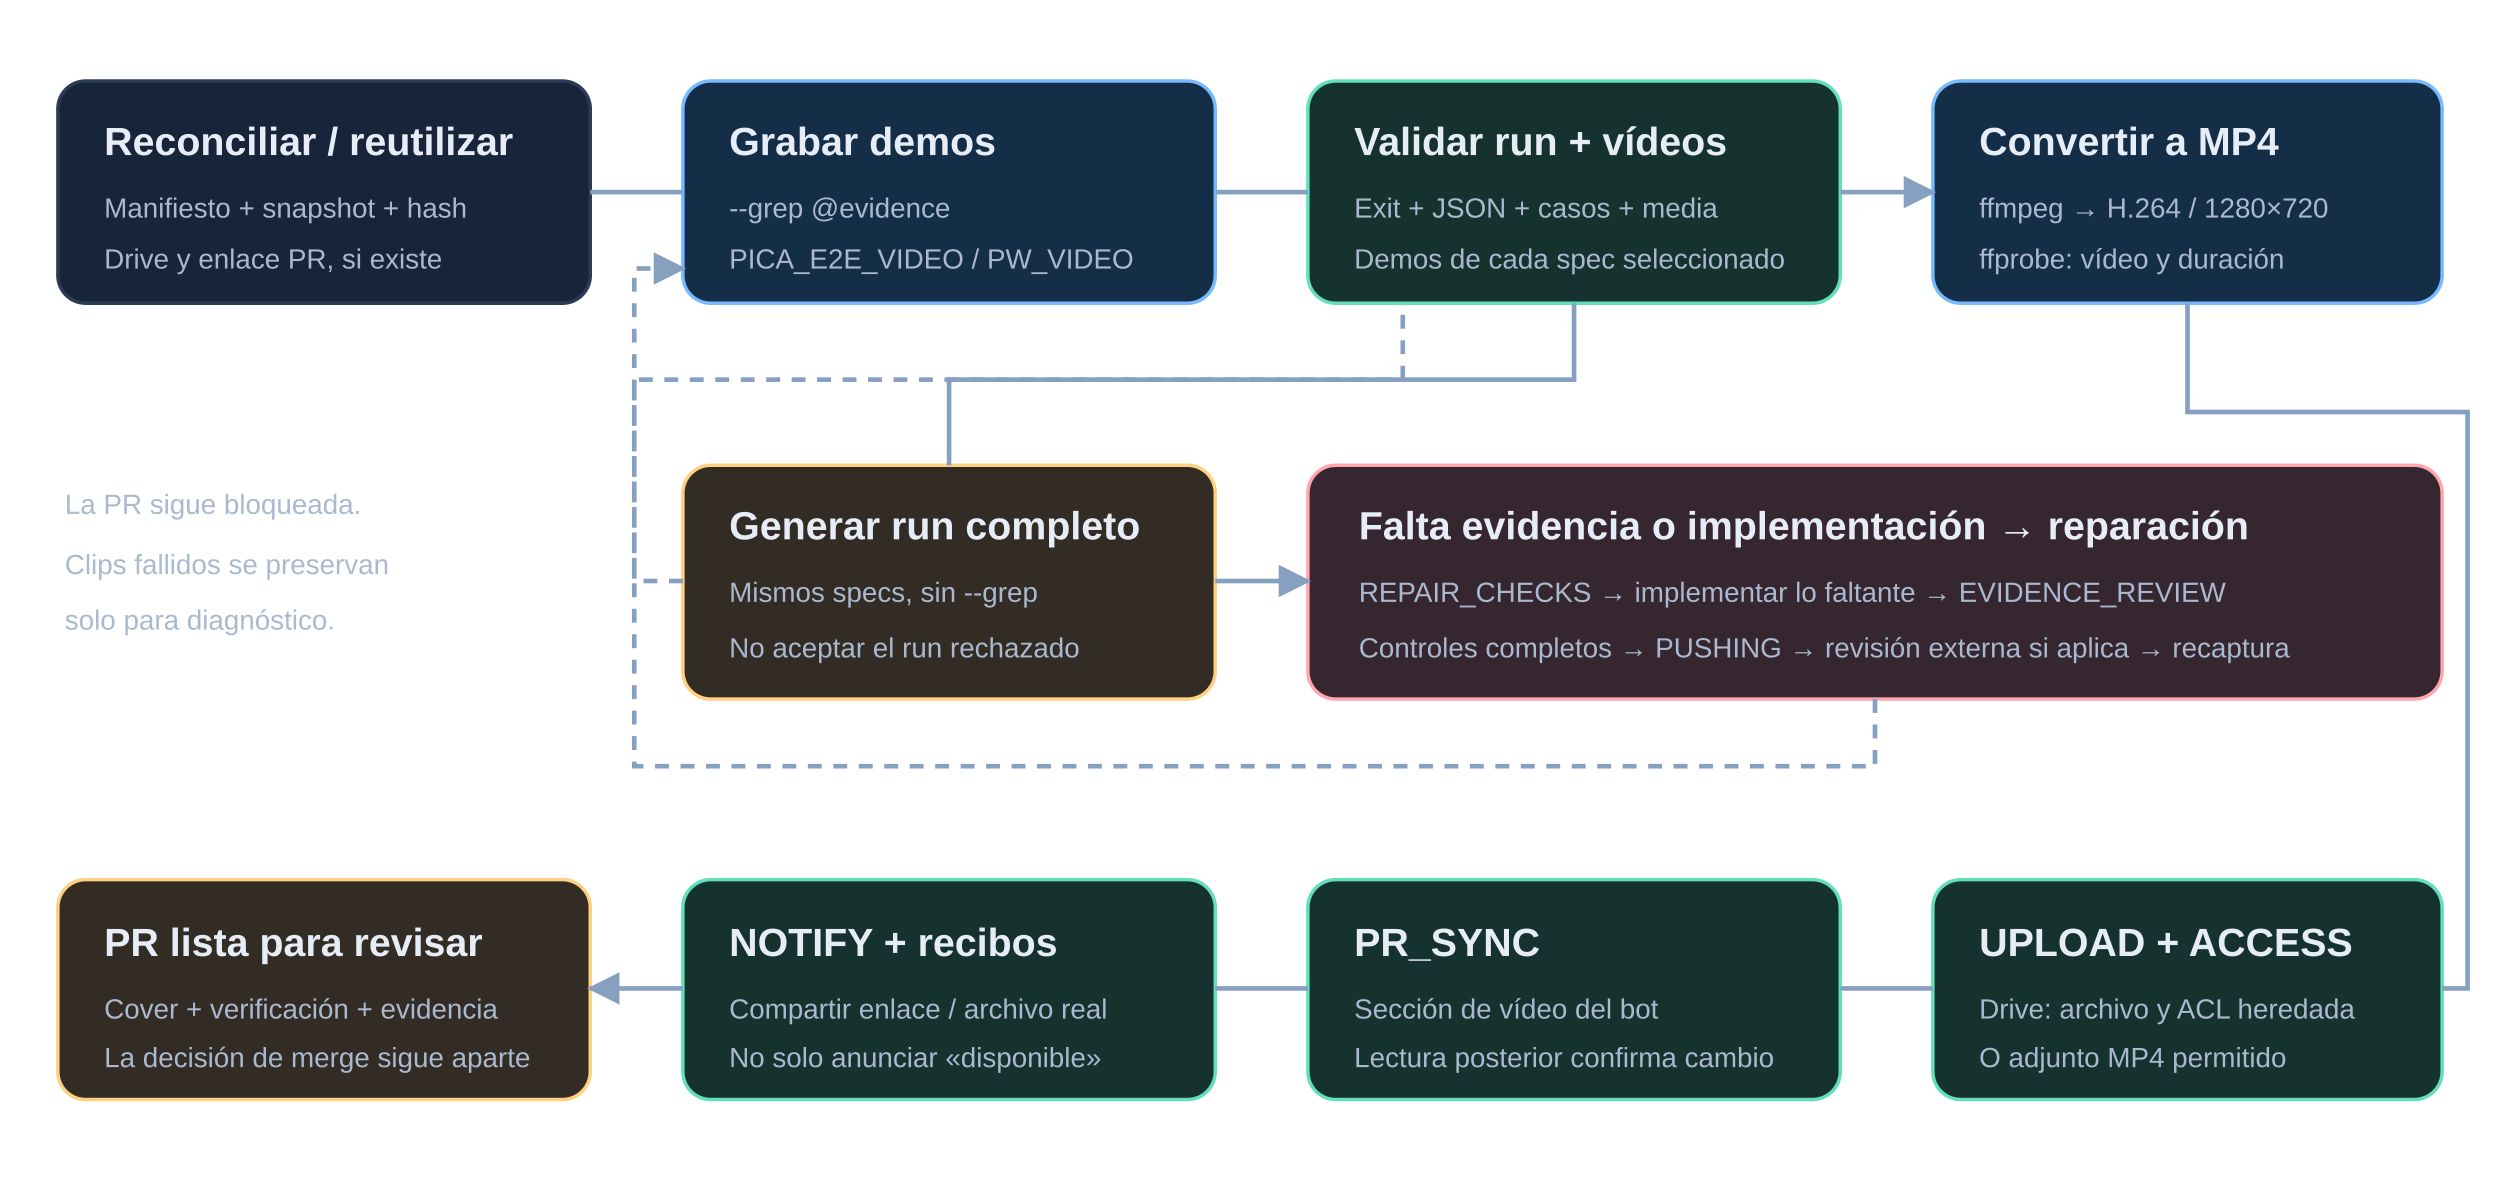
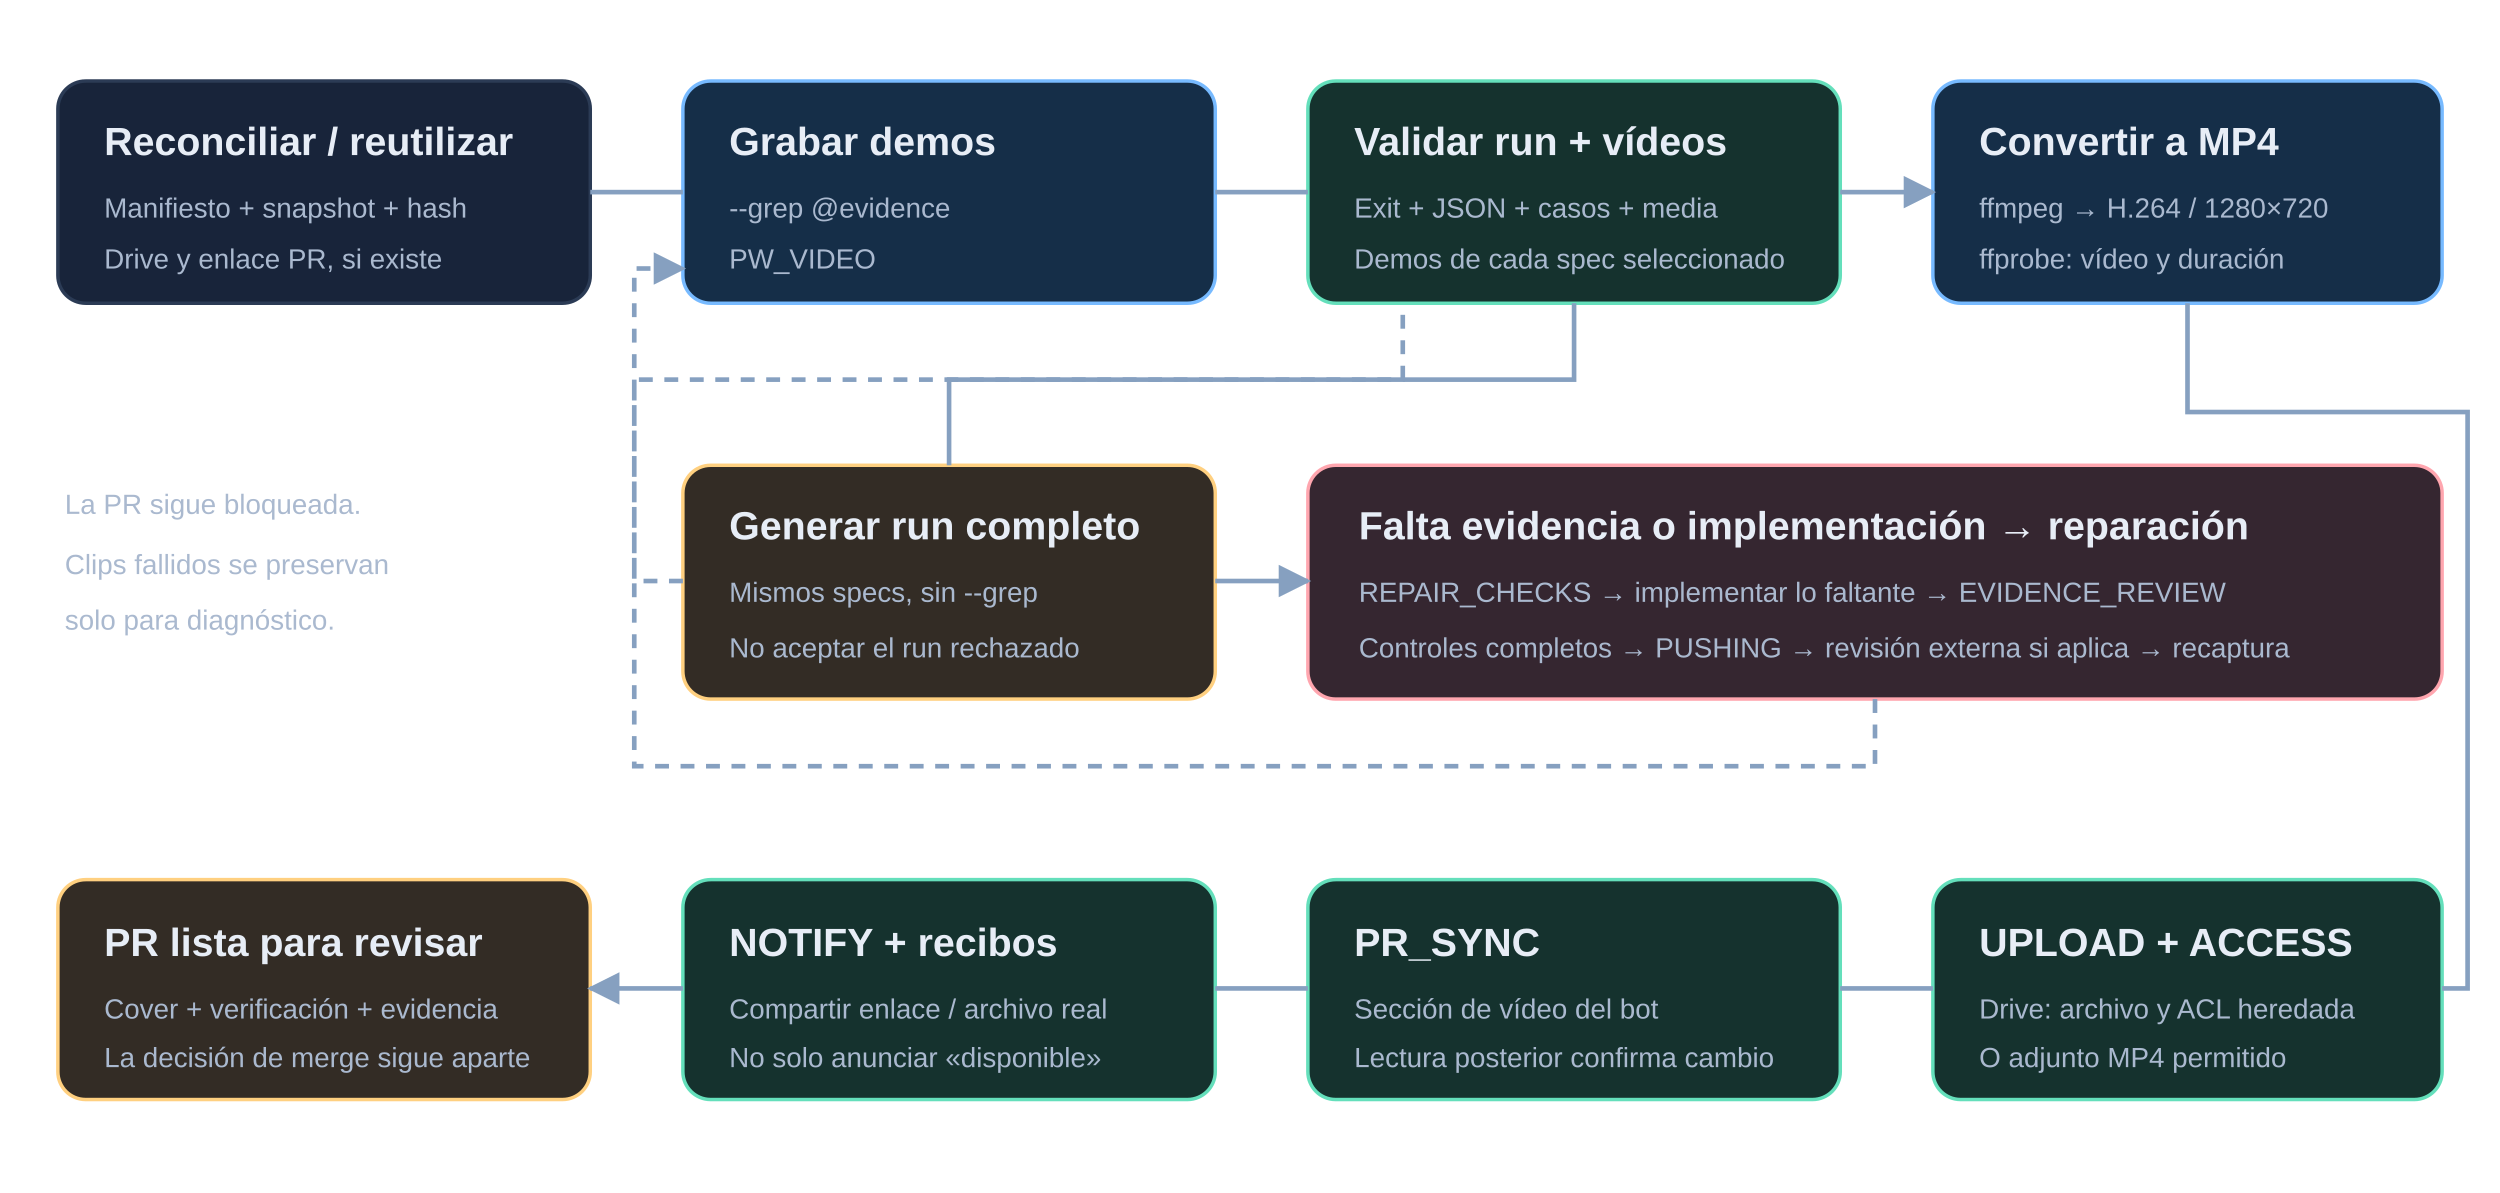
<svg xmlns="http://www.w3.org/2000/svg" viewBox="0 0 1080 515" role="img" aria-labelledby="e-title e-desc">
  <style>text{font-family:Arial,Helvetica,sans-serif;fill:#e7edf6;font-size:15px}.small{font-size:12px;fill:#aab9cf}.tiny{font-size:11px;fill:#aab9cf}.title{font-size:17px;font-weight:650}.box{fill:#18243a;stroke:#2b3b55;stroke-width:1.5}.ctl{fill:#152e48;stroke:#77baff;stroke-width:1.5}.human{fill:#332c25;stroke:#ffd080;stroke-width:1.5}.agent{fill:#29233e;stroke:#c4afff;stroke-width:1.5}.pass{fill:#15322e;stroke:#64dfbb;stroke-width:1.5}.fail{fill:#352630;stroke:#ffa6af;stroke-width:1.5}.edge{fill:none;stroke:#86a0c0;stroke-width:2;marker-end:url(#arrow)}.dash{stroke-dasharray:6 5}.zone{fill:none;stroke:#2b3b55;stroke-width:1.5;stroke-dasharray:7 5}.mono{font-family:monospace;font-size:13px}</style>
  <defs>
    <marker id="ev-arrow" viewBox="0 0 10 10" refX="9" refY="5" markerWidth="7" markerHeight="7" orient="auto">
      <path d="M0 0 L10 5 L0 10Z" fill="#86a0c0" />
    </marker>
  </defs>
  <rect class="box" x="25" y="35" width="230" height="96" rx="12" />
  <text x="45" y="67" class="title">Reconciliar / reutilizar</text>
  <text x="45" y="94" class="small">Manifiesto + snapshot + hash</text>
  <text x="45" y="116" class="small">Drive y enlace PR, si existe</text>
  <rect class="ctl" x="295" y="35" width="230" height="96" rx="12" />
  <text x="315" y="67" class="title">Grabar demos</text>
  <text x="315" y="94" class="small">--grep @evidence</text>
-   <text x="315" y="116" class="small">PICA_E2E_VIDEO / PW_VIDEO</text>
+   <text x="315" y="116" class="small">PW_VIDEO</text>
  <rect class="pass" x="565" y="35" width="230" height="96" rx="12" />
  <text x="585" y="67" class="title">Validar run + vídeos</text>
  <text x="585" y="94" class="small">Exit + JSON + casos + media</text>
  <text x="585" y="116" class="small">Demos de cada spec seleccionado</text>
  <rect class="ctl" x="835" y="35" width="220" height="96" rx="12" />
  <text x="855" y="67" class="title">Convertir a MP4</text>
  <text x="855" y="94" class="small">ffmpeg → H.264 / 1280×720</text>
  <text x="855" y="116" class="small">ffprobe: vídeo y duración</text>
  <path class="edge" style="marker-end:url(#ev-arrow)" d="M255 83 H295 M525 83 H565 M795 83 H835" />
  <rect class="human" x="295" y="201" width="230" height="101" rx="12" />
  <text x="315" y="233" class="title">Generar run completo</text>
  <text x="315" y="260" class="small">Mismos specs, sin --grep</text>
  <text x="315" y="284" class="small">No aceptar el run rechazado</text>
  <rect class="fail" x="565" y="201" width="490" height="101" rx="12" />
  <text x="587" y="233" class="title">Falta evidencia o implementación → reparación</text>
  <text x="587" y="260" class="small">REPAIR_CHECKS → implementar lo faltante → EVIDENCE_REVIEW</text>
  <text x="587" y="284" class="small">Controles completos → PUSHING → revisión externa si aplica → recaptura</text>
  <path class="edge" style="marker-end:url(#ev-arrow)" d="M680 131 V164 H410 V201 M525 251 H565" />
  <path class="edge dash" style="marker-end:url(#ev-arrow)" d="M295 251 H274 V164 H606 V131 M810 302 V331 H274 V116 H295" />
  <text x="28" y="222" class="small">La PR sigue bloqueada.</text>
  <text x="28" y="248" class="small">Clips fallidos se preservan</text>
  <text x="28" y="272" class="small">solo para diagnóstico.</text>
  <rect class="pass" x="835" y="380" width="220" height="95" rx="12" />
  <text x="855" y="413" class="title">UPLOAD + ACCESS</text>
  <text x="855" y="440" class="small">Drive: archivo y ACL heredada</text>
  <text x="855" y="461" class="small">O adjunto MP4 permitido</text>
  <rect class="pass" x="565" y="380" width="230" height="95" rx="12" />
  <text x="585" y="413" class="title">PR_SYNC</text>
  <text x="585" y="440" class="small">Sección de vídeo del bot</text>
  <text x="585" y="461" class="small">Lectura posterior confirma cambio</text>
  <rect class="pass" x="295" y="380" width="230" height="95" rx="12" />
  <text x="315" y="413" class="title">NOTIFY + recibos</text>
  <text x="315" y="440" class="small">Compartir enlace / archivo real</text>
  <text x="315" y="461" class="small">No solo anunciar «disponible»</text>
  <rect class="human" x="25" y="380" width="230" height="95" rx="12" />
  <text x="45" y="413" class="title">PR lista para revisar</text>
  <text x="45" y="440" class="small">Cover + verificación + evidencia</text>
  <text x="45" y="461" class="small">La decisión de merge sigue aparte</text>
  <path class="edge" style="marker-end:url(#ev-arrow)" d="M945 131 V178 H1066 V427 H1055 M835 427 H795 M565 427 H525 M295 427 H255" />
</svg>
